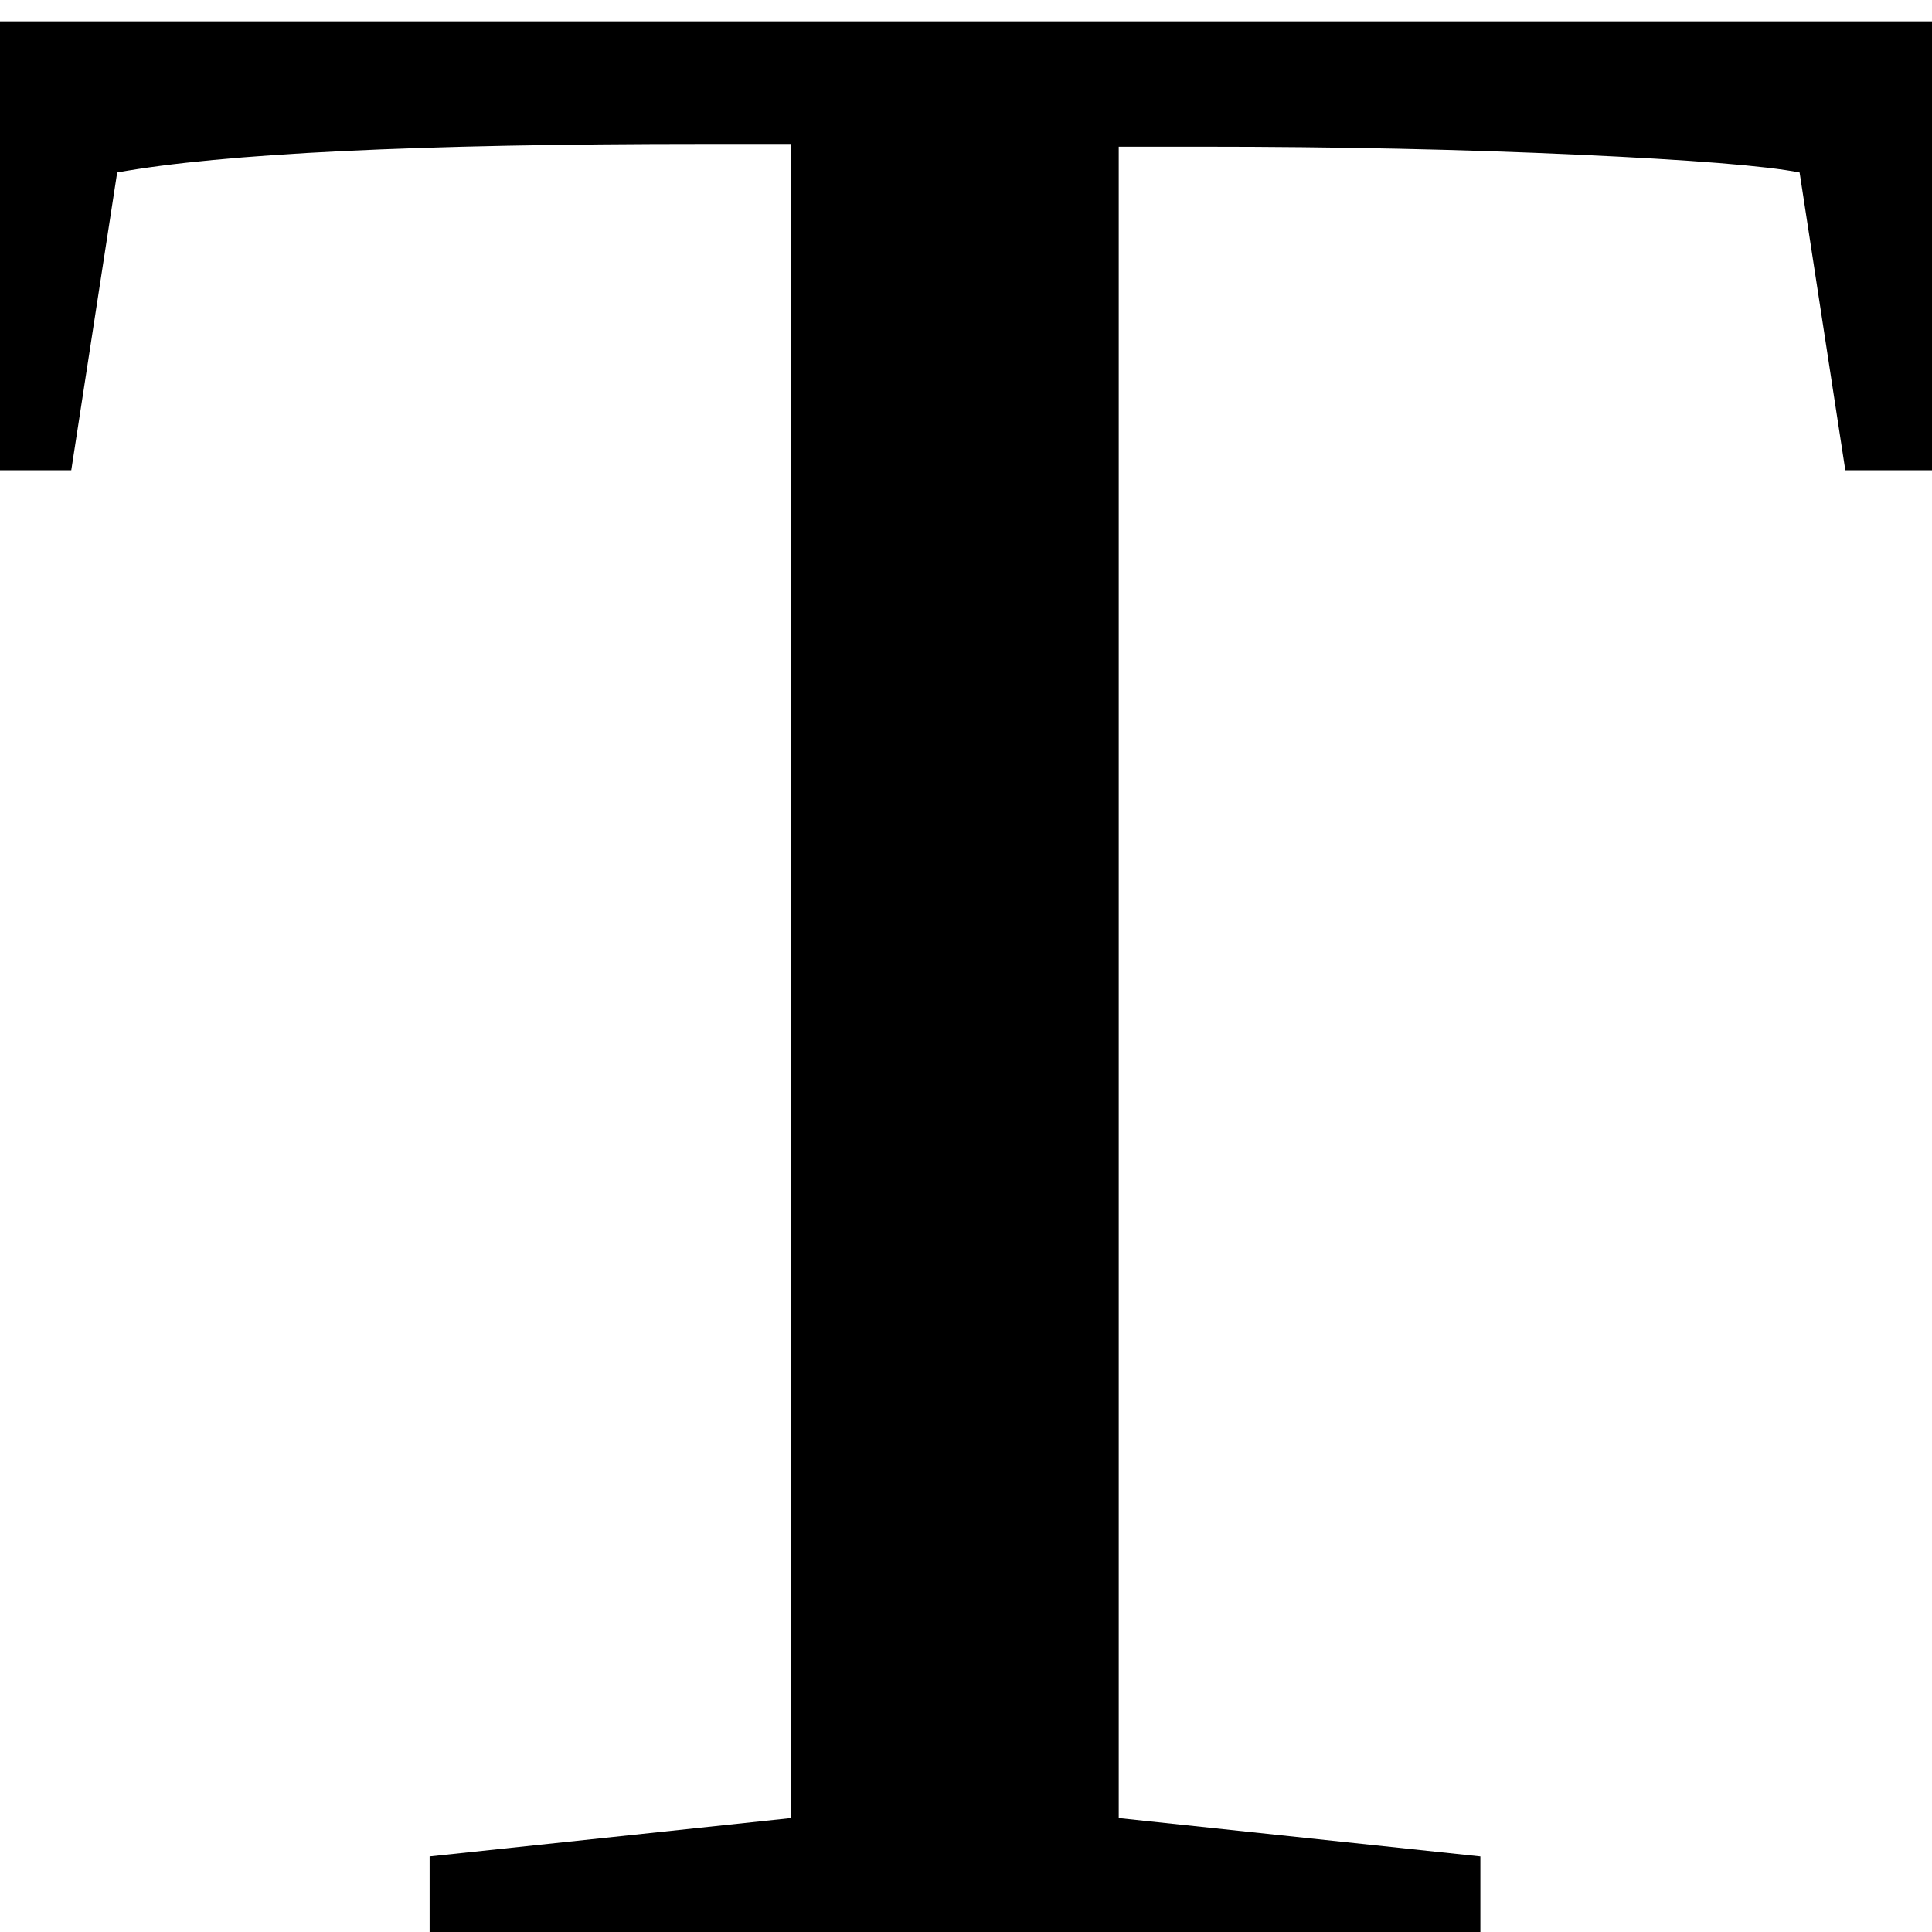
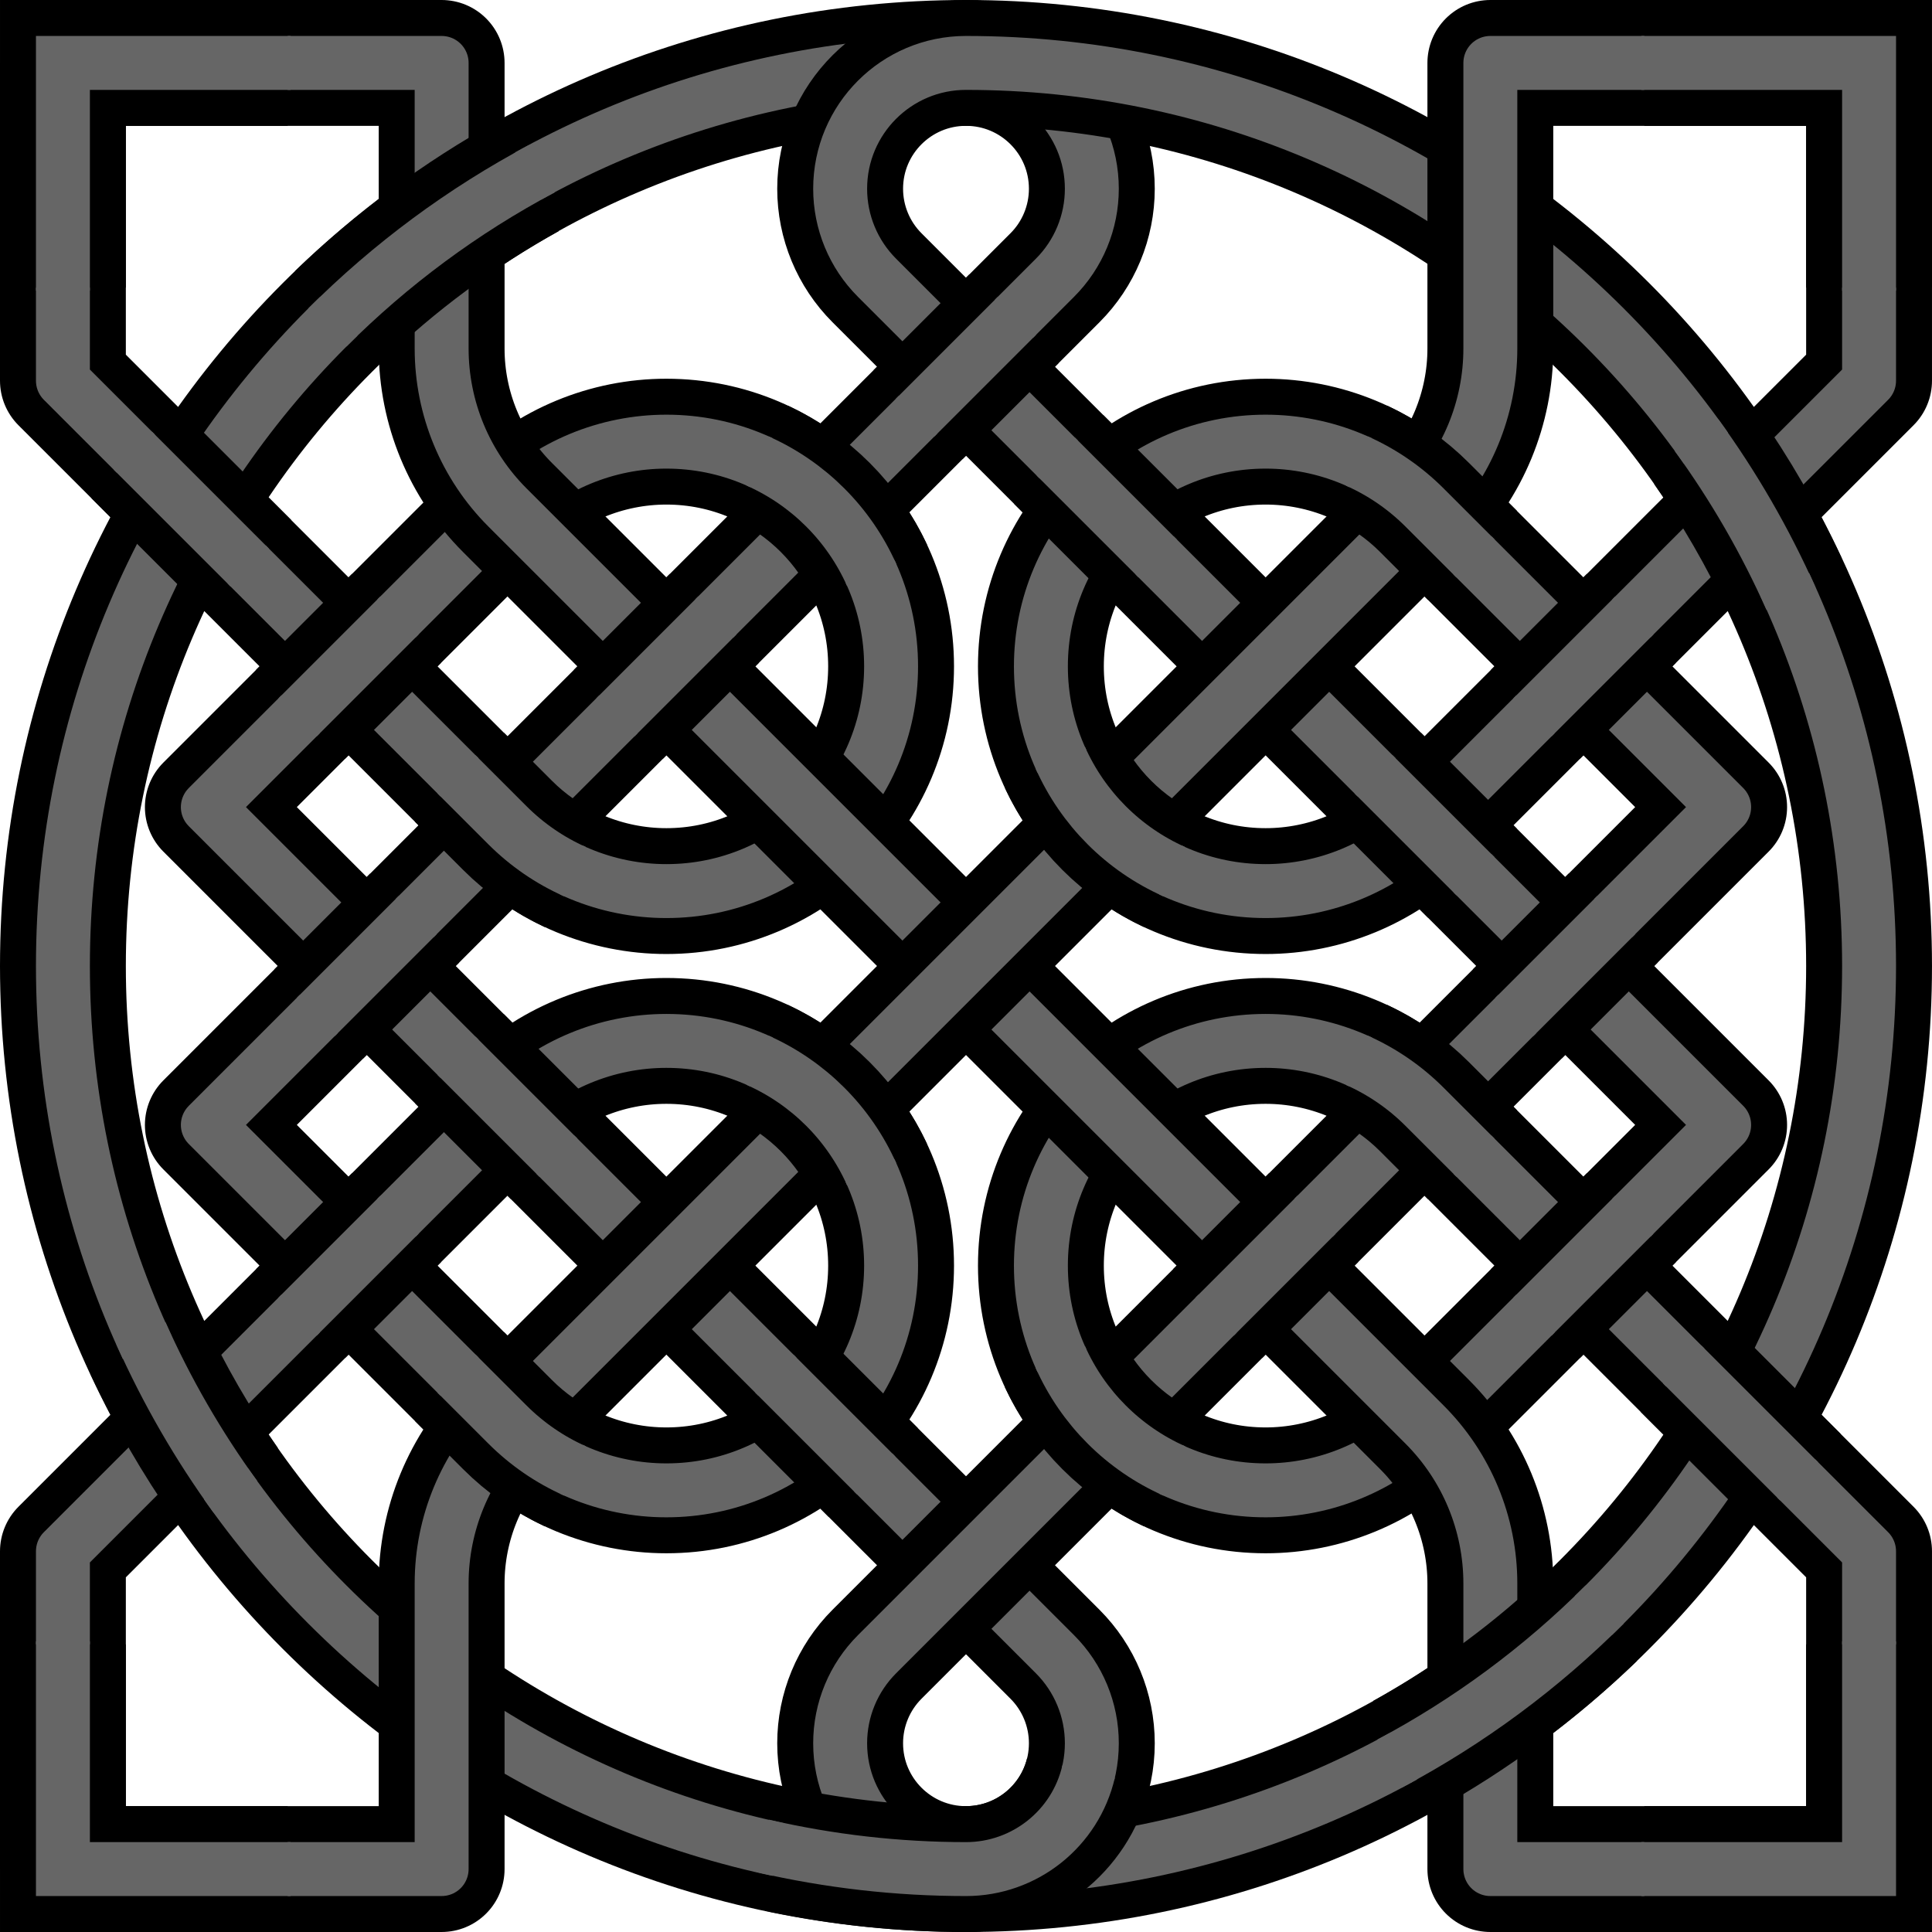
- <svg xmlns="http://www.w3.org/2000/svg" xmlns:xlink="http://www.w3.org/1999/xlink" width="160" height="160" id="svg4888" version="1.1">
-   <defs id="defs4890">
-     <linearGradient id="linearGradient4034">
-       <stop style="stop-color:#fffcff;stop-opacity:0.934;" offset="0" id="stop4036" />
-       <stop style="stop-color:#fffcff;stop-opacity:0;" offset="1" id="stop4038" />
-     </linearGradient>
-     <linearGradient id="linearGradient4868">
-       <stop style="stop-color:#fffcff;stop-opacity:0.934;" offset="0" id="stop4870" />
-       <stop style="stop-color:#fffcff;stop-opacity:0;" offset="1" id="stop4872" />
-     </linearGradient>
-     <linearGradient xlink:href="#linearGradient4034" id="linearGradient4148" gradientUnits="userSpaceOnUse" gradientTransform="translate(3.75,1.353553)" x1="-76.61" y1="474.584" x2="-76.61" y2="485.729" />
-     <linearGradient id="linearGradient4875">
-       <stop style="stop-color:#fffcff;stop-opacity:0.934;" offset="0" id="stop4877" />
-       <stop style="stop-color:#fffcff;stop-opacity:0;" offset="1" id="stop4879" />
-     </linearGradient>
+ <svg xmlns="http://www.w3.org/2000/svg" xmlns:xlink="http://www.w3.org/1999/xlink" version="1.1" width="159.928" height="159.929" id="svg2">
+   <defs id="defs4">
+     <path d="m -904.191,-904.191 v 318.198 l 445.092,445.092 C -416.903,-98.705 -359.674,-75 -300,-75 c 124.264,0 225,-100.736 225,-225 0,-124.264 -100.736,-225 -225,-225 -59.674,0 -116.903,23.706 -159.099,65.901 l -300,300 848.194,848.194 C 112.725,712.725 126,744.774 126,778.191 c 0,69.588 -56.412,126 -126,126 -499.371,0 -904.191,-404.82 -904.191,-904.191 0,-499.371 404.82,-904.191 904.191,-904.191 69.588,0 126,56.412 126,126 0,33.417 -13.275,65.466 -36.905,89.096 l -848.194,848.194 300,300 C -416.903,501.294 -359.674,525 -300,525 -175.736,525 -75,424.264 -75,300 -75,175.736 -175.736,75 -300,75 c -59.674,0 -116.903,23.705 -159.099,65.901 l -445.092,445.092 v 318.198" id="KnotArc1" />
+     <path d="M -904.191,904.191 H -525 V 618.198 c 0,-59.674 23.706,-116.904 65.901,-159.099 L 459.099,-459.099 C 501.294,-501.294 525,-558.524 525,-618.198 l 0,-285.993 h 379.191" id="KnotArc3" />
  </defs>
-   <g id="layer1" transform="translate(-0.05600067,-892.2981)">
-     <text xml:space="preserve" style="font-size:263.784px;font-style:normal;font-weight:normal;line-height:125%;letter-spacing:0px;word-spacing:0px;fill:#000000;fill-opacity:1;stroke:none;font-family:Sans" x="-7.934" y="1148.676" id="text3122" transform="scale(1.091588,0.9160966)">
-       <tspan id="tspan3124" x="-7.934" y="1148.676" style="font-style:normal;font-variant:normal;font-weight:normal;font-stretch:normal;font-family:Times New Roman;-inkscape-font-specification:Times New Roman">T</tspan>
-     </text>
+   <g transform="translate(-85.24433,-833.677)" id="g6715">
+     <use transform="matrix(0.08267652,0,0,-0.08267683,165.2083,913.6413)" id="use4395" style="fill:none;stroke:#000000;stroke-width:126;stroke-linejoin:round" x="0" y="0" width="1" height="1" xlink:href="#KnotArc1" />
+     <use transform="matrix(0.08267652,0,0,-0.08267683,165.2083,913.6413)" id="use4397" style="fill:none;stroke:#666666;stroke-width:54;stroke-linejoin:round;stroke-opacity:1" x="0" y="0" width="1" height="1" xlink:href="#KnotArc1" />
+     <use transform="matrix(-0.08267652,0,0,-0.08267683,165.2083,913.6413)" id="use4399" style="fill:none;stroke:#000000;stroke-width:126;stroke-linejoin:round" x="0" y="0" width="1" height="1" xlink:href="#KnotArc1" />
+     <use transform="matrix(-0.08267652,0,0,-0.08267683,165.2083,913.6413)" id="use4401" style="fill:none;stroke:#666666;stroke-width:54;stroke-linejoin:round;stroke-opacity:1" x="0" y="0" width="1" height="1" xlink:href="#KnotArc1" />
+     <use transform="matrix(0.08267652,0,0,-0.08267683,165.2083,913.6413)" id="use4403" style="fill:none;stroke:#000000;stroke-width:126;stroke-linejoin:round" x="0" y="0" width="1" height="1" xlink:href="#KnotArc3" />
+     <use transform="matrix(0.08267652,0,0,-0.08267683,165.2083,913.6413)" id="use4405" style="fill:none;stroke:#666666;stroke-width:54;stroke-linejoin:round;stroke-opacity:1" x="0" y="0" width="1" height="1" xlink:href="#KnotArc3" />
+     <use transform="matrix(0.08267652,0,0,0.08267683,165.2083,913.6413)" id="use4407" style="fill:none;stroke:#000000;stroke-width:126;stroke-linejoin:round" x="0" y="0" width="1" height="1" xlink:href="#KnotArc3" />
+     <use transform="matrix(0.08267652,0,0,0.08267683,165.2083,913.6413)" id="use4409" style="fill:none;stroke:#666666;stroke-width:54;stroke-linejoin:round;stroke-opacity:1" x="0" y="0" width="1" height="1" xlink:href="#KnotArc3" />
+     <path d="m 157.265,930.583 c -1.848,-3.964 -5.034,-7.15 -8.998,-8.998 m 24.885,-24.885 c 1.848,3.964 5.034,7.15 8.998,8.998 M 157.265,880.977 c -1.848,-3.964 -5.034,-7.149 -8.998,-8.998 m 24.885,74.327 c 1.848,3.964 5.034,7.149 8.998,8.998 m -49.606,-49.606 c -1.967,-0.917 -3.758,-2.171 -5.292,-3.706 l -3.968,-3.969 m 74.59,23.561 c 1.967,0.917 3.758,2.171 5.292,3.706 l 3.968,3.969 m -74.59,26.045 c -1.967,-0.917 -3.758,-2.171 -5.292,-3.706 l -3.968,-3.969 m 74.59,-75.651 c 1.967,0.917 3.758,2.171 5.292,3.706 l 3.968,3.969 m 25.826,2.395 c -1.839,-3.944 -4.019,-7.72 -6.515,-11.285 M 97.457,945.234 c 1.839,3.944 4.019,7.72 6.515,11.285 m 24.994,-108.261 c -5.714,3.167 -10.988,7.07 -15.687,11.608 m 88.172,119.157 c 5.714,-3.167 10.988,-7.07 15.687,-11.608 m -41.822,13.084 c -1.157,4.641 -5.325,7.897 -10.108,7.897 -5.224,0 -10.433,-0.548 -15.543,-1.634 m -13.229,-93.957 7.937,-7.937 m 49.606,49.606 -7.937,7.937 m -16.866,-82.346 -7.937,7.937 m 57.543,41.669 -7.937,7.937 m -91.275,-7.937 -7.937,7.937 m 108.653,-32.74 -7.937,7.937 m -94.284,-7.937 -7.937,7.937 m 110.158,41.669 -7.937,7.937 m -94.284,-7.937 -7.937,7.937 m 62.76,-70.697 7.937,7.937 m 18.371,18.371 7.937,7.937 m -83.85,15.361 7.937,7.937 m 18.371,18.371 7.937,7.937 m -51.863,-75.161 -9.177,-9.177 m 128.264,75.649 9.177,9.177 m 6.035,-98.567 V 838.886 H 221.361 M 90.453,969.795 v 18.602 h 18.602 m 130.909,-18.602 v 18.602 H 221.361 M 90.453,857.488 v -18.602 h 18.602" id="path4411" style="fill:none;stroke:#000000;stroke-width:10.417" />
+     <path d="m 157.399,930.878 c -1.87,-4.199 -5.228,-7.558 -9.428,-9.428 m 25.046,-25.046 c 1.87,4.199 5.228,7.558 9.428,9.428 m -25.046,-24.56 c -1.87,-4.2 -5.228,-7.558 -9.428,-9.428 m 25.046,74.166 c 1.87,4.2 5.228,7.558 9.428,9.428 m -49.606,-49.606 c -2.082,-0.926 -3.976,-2.229 -5.588,-3.84 l -4.217,-4.216 m 74.542,23.675 c 2.082,0.926 3.976,2.229 5.588,3.84 l 4.217,4.216 m -74.542,25.931 c -2.082,-0.926 -3.976,-2.229 -5.588,-3.84 l -4.217,-4.217 m 74.542,-75.537 c 2.082,0.926 3.976,2.229 5.588,3.84 l 4.217,4.217 m 26.119,3.334 c -2.125,-4.772 -4.744,-9.308 -7.814,-13.534 M 96.916,944.047 c 2.125,4.772 4.744,9.308 7.814,13.534 M 130.113,847.636 c -6.54,3.477 -12.527,7.908 -17.764,13.145 m 87.956,118.866 c 6.54,-3.477 12.527,-7.908 17.764,-13.145 m -42.71,13.822 c -1.091,4.726 -5.3,8.074 -10.15,8.074 -5.66,0 -11.301,-0.643 -16.816,-1.916 m -12.203,-93.426 8.433,-8.433 m 49.606,49.606 -8.433,8.433 m -16.37,-82.842 -8.433,8.433 m 58.039,41.173 -8.433,8.433 m -90.779,-8.433 -8.433,8.433 m 109.149,-33.236 -8.433,8.433 m -93.788,-8.433 -8.433,8.433 m 110.654,41.173 -8.433,8.433 m -93.788,-8.433 -8.433,8.433 m 62.76,-71.193 8.433,8.433 m 17.874,17.875 8.433,8.433 m -84.346,14.865 8.433,8.433 m 17.874,17.875 8.433,8.433 m -51.863,-75.161 -9.673,-9.673 m 128.264,75.649 9.673,9.673 m 5.787,-98.567 V 838.886 H 221.113 M 90.453,969.547 v 18.85 h 18.85 m 130.661,-18.85 v 18.85 H 221.113 M 90.453,857.736 v -18.85 h 18.85" id="path4413" style="fill:none;stroke:#666666;stroke-width:4.465;stroke-opacity:1" />
  </g>
</svg>
